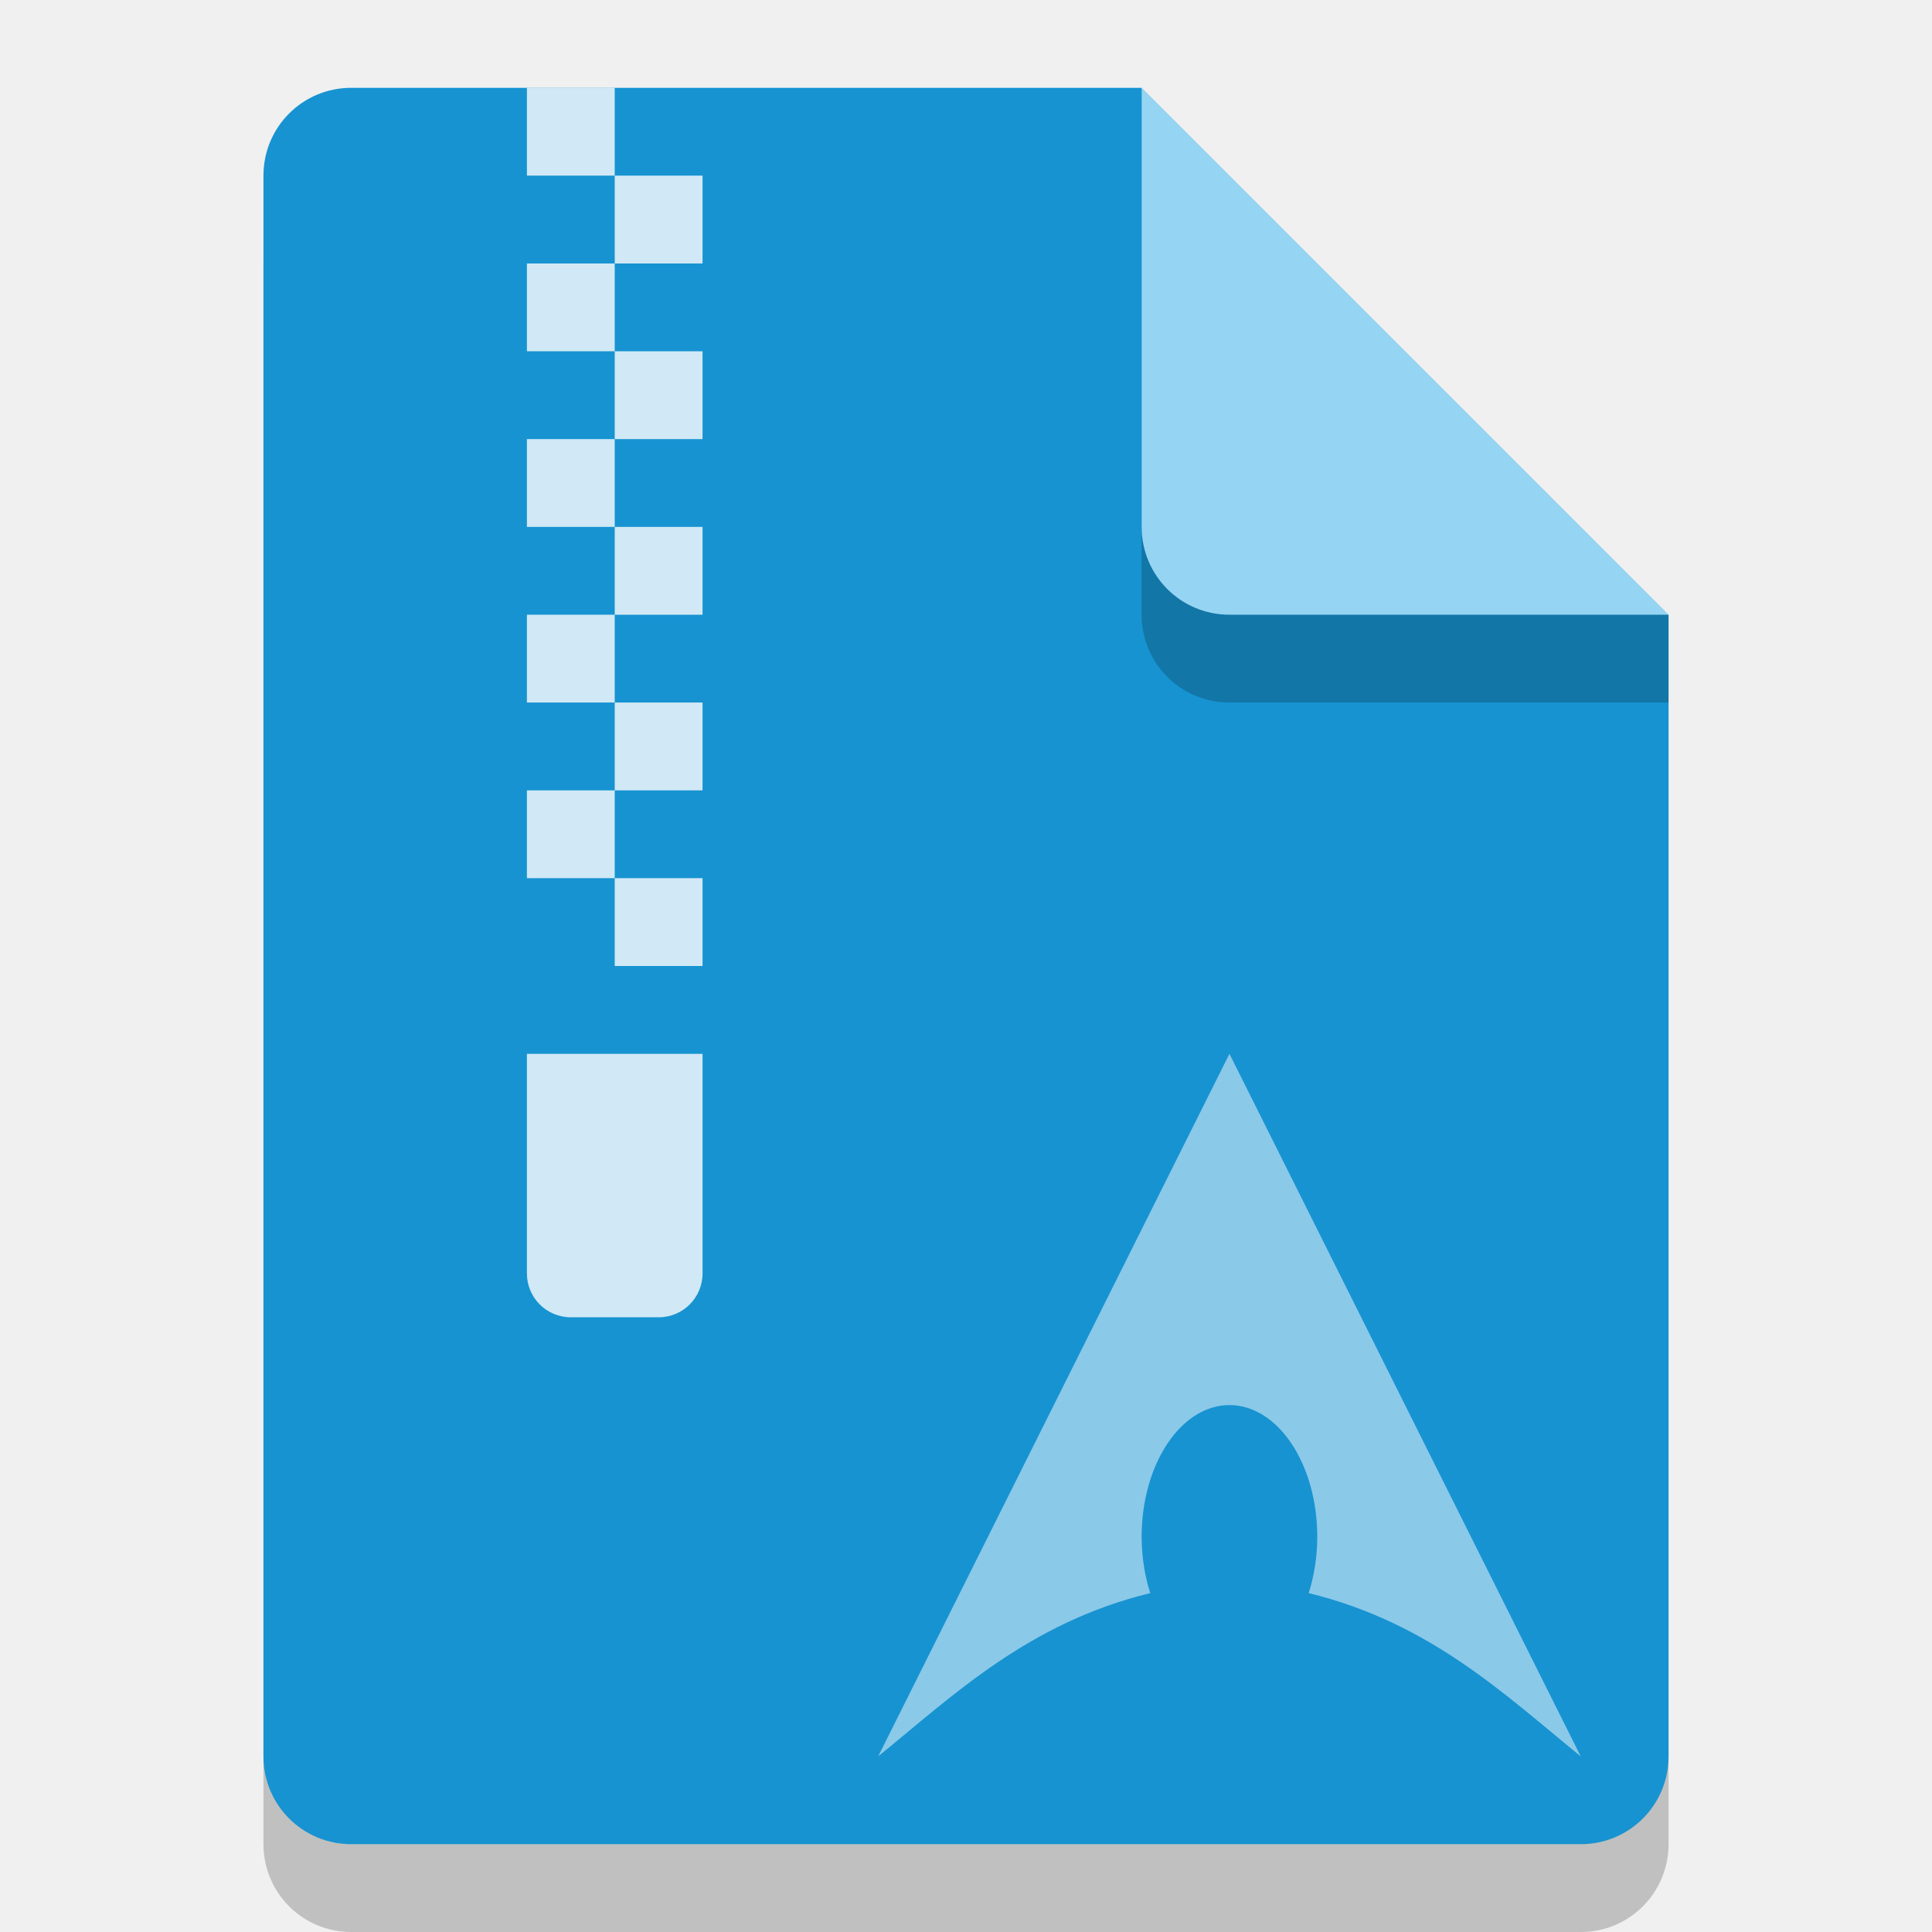
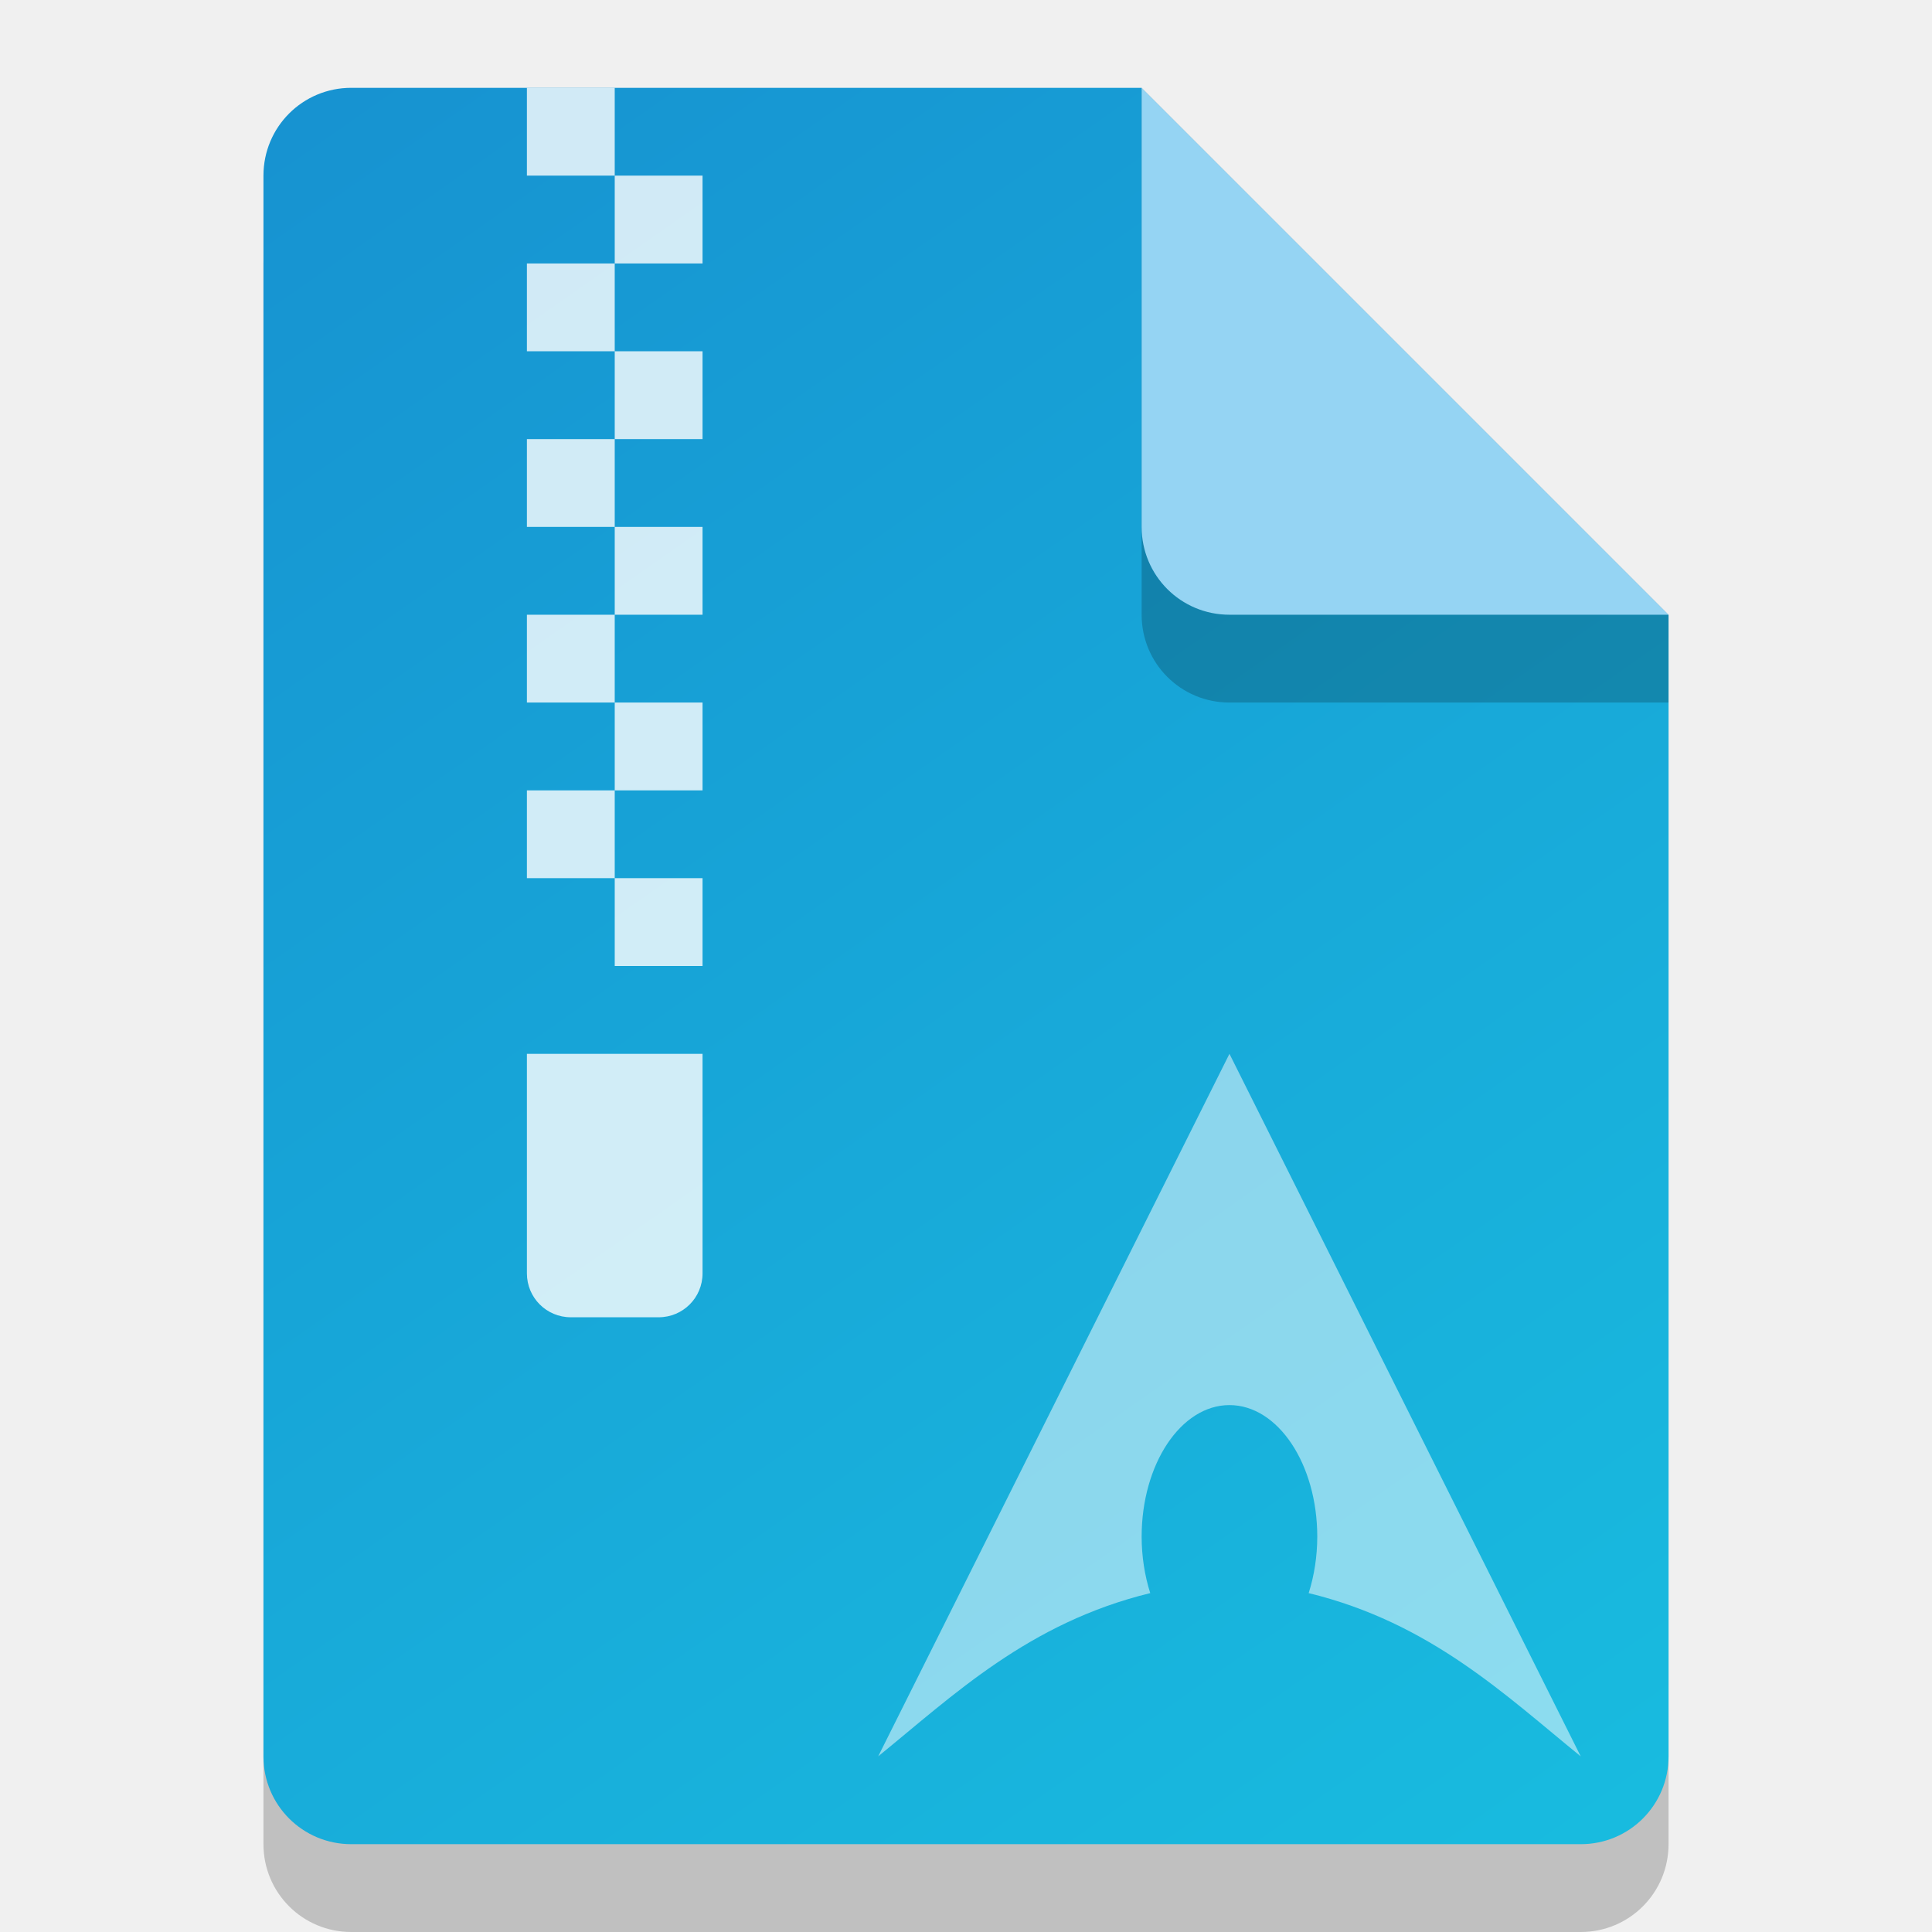
- <svg xmlns="http://www.w3.org/2000/svg" width="22" height="22" viewBox="0 0 22 22" version="1.1" id="svg5">
-   <defs id="defs2" />
+ <svg xmlns="http://www.w3.org/2000/svg" xmlns:xlink="http://www.w3.org/1999/xlink" width="22" height="22" viewBox="0 0 22 22" version="1.1" id="svg5">
+   <defs id="defs2">
+     <linearGradient id="linearGradient872">
+       <stop style="stop-color:#1793d1;stop-opacity:1;" offset="0" id="stop868" />
+       <stop style="stop-color:#18bbdf;stop-opacity:1;" offset="1" id="stop870" />
+     </linearGradient>
+     <linearGradient xlink:href="#linearGradient872" id="linearGradient1549" x1="4" y1="1" x2="18" y2="21" gradientUnits="userSpaceOnUse" />
+   </defs>
  <path id="rect234" style="opacity:0.2;stroke-width:0.25;stroke-linecap:round;stroke-linejoin:round" d="m 4,2 h 9 l 6,6 v 13 c 0,0.554 -0.446,1 -1,1 H 4 C 3.446,22 3,21.554 3,21 V 3 C 3,2.446 3.446,2 4,2 Z" />
-   <path id="rect448" style="fill:#1793d1;fill-opacity:1;stroke-width:0.25;stroke-linecap:round;stroke-linejoin:round" d="m 4,1 h 9 l 1,4 5,2 v 13 c 0,0.554 -0.446,1 -1,1 H 4 C 3.446,21 3,20.554 3,20 V 2 C 3,1.446 3.446,1 4,1 Z" />
+   <path id="rect448" style="fill:url(#linearGradient1549);fill-opacity:1;stroke-width:0.25;stroke-linecap:round;stroke-linejoin:round" d="m 4,1 h 9 l 1,4 5,2 v 13 c 0,0.554 -0.446,1 -1,1 H 4 C 3.446,21 3,20.554 3,20 V 2 C 3,1.446 3.446,1 4,1 Z" />
  <path id="rect287-3" style="opacity:0.5;fill:#ffffff;fill-opacity:1;stroke-width:3.771;stroke-linecap:round;stroke-linejoin:round" d="M 14,12 10,20 c 0.854,-0.694 1.711,-1.521 3.098,-1.859 a 1,1.5 0 0 1 -0.098,-0.641 1,1.5 0 0 1 1,-1.5 1,1.5 0 0 1 1,1.5 1,1.5 0 0 1 -0.098,0.641 c 1.387,0.338 2.243,1.165 3.098,1.859 z" />
  <path id="rect287" style="opacity:0.8;fill:#ffffff;fill-opacity:1;stroke-width:4;stroke-linecap:round;stroke-linejoin:round" d="M 6 1 L 6 2 L 7 2 L 7 1 L 6 1 z M 7 2 L 7 3 L 8 3 L 8 2 L 7 2 z M 7 3 L 6 3 L 6 4 L 7 4 L 7 3 z M 7 4 L 7 5 L 8 5 L 8 4 L 7 4 z M 7 5 L 6 5 L 6 6 L 7 6 L 7 5 z M 7 6 L 7 7 L 8 7 L 8 6 L 7 6 z M 7 7 L 6 7 L 6 8 L 7 8 L 7 7 z M 7 8 L 7 9 L 8 9 L 8 8 L 7 8 z M 7 9 L 6 9 L 6 10 L 7 10 L 7 9 z M 7 10 L 7 11 L 8 11 L 8 10 L 7 10 z M 6 12 L 6 14.5 C 6 14.777 6.223 15 6.5 15 L 7.5 15 C 7.777 15 8 14.777 8 14.5 L 8 12 L 6 12 z " />
  <path d="M 19,8 H 14 C 13.446,8 13,7.554 13,7 V 1 l 6,6 z" style="opacity:0.2;fill:#000000;stroke-width:0.25;stroke-linecap:round;stroke-linejoin:round" id="path611" />
  <path id="rect600" style="fill:#95d4f3;fill-opacity:1;stroke-width:0.25;stroke-linecap:round;stroke-linejoin:round" d="M 19,7 H 14 C 13.446,7 13,6.554 13,6 V 1 Z" />
</svg>
